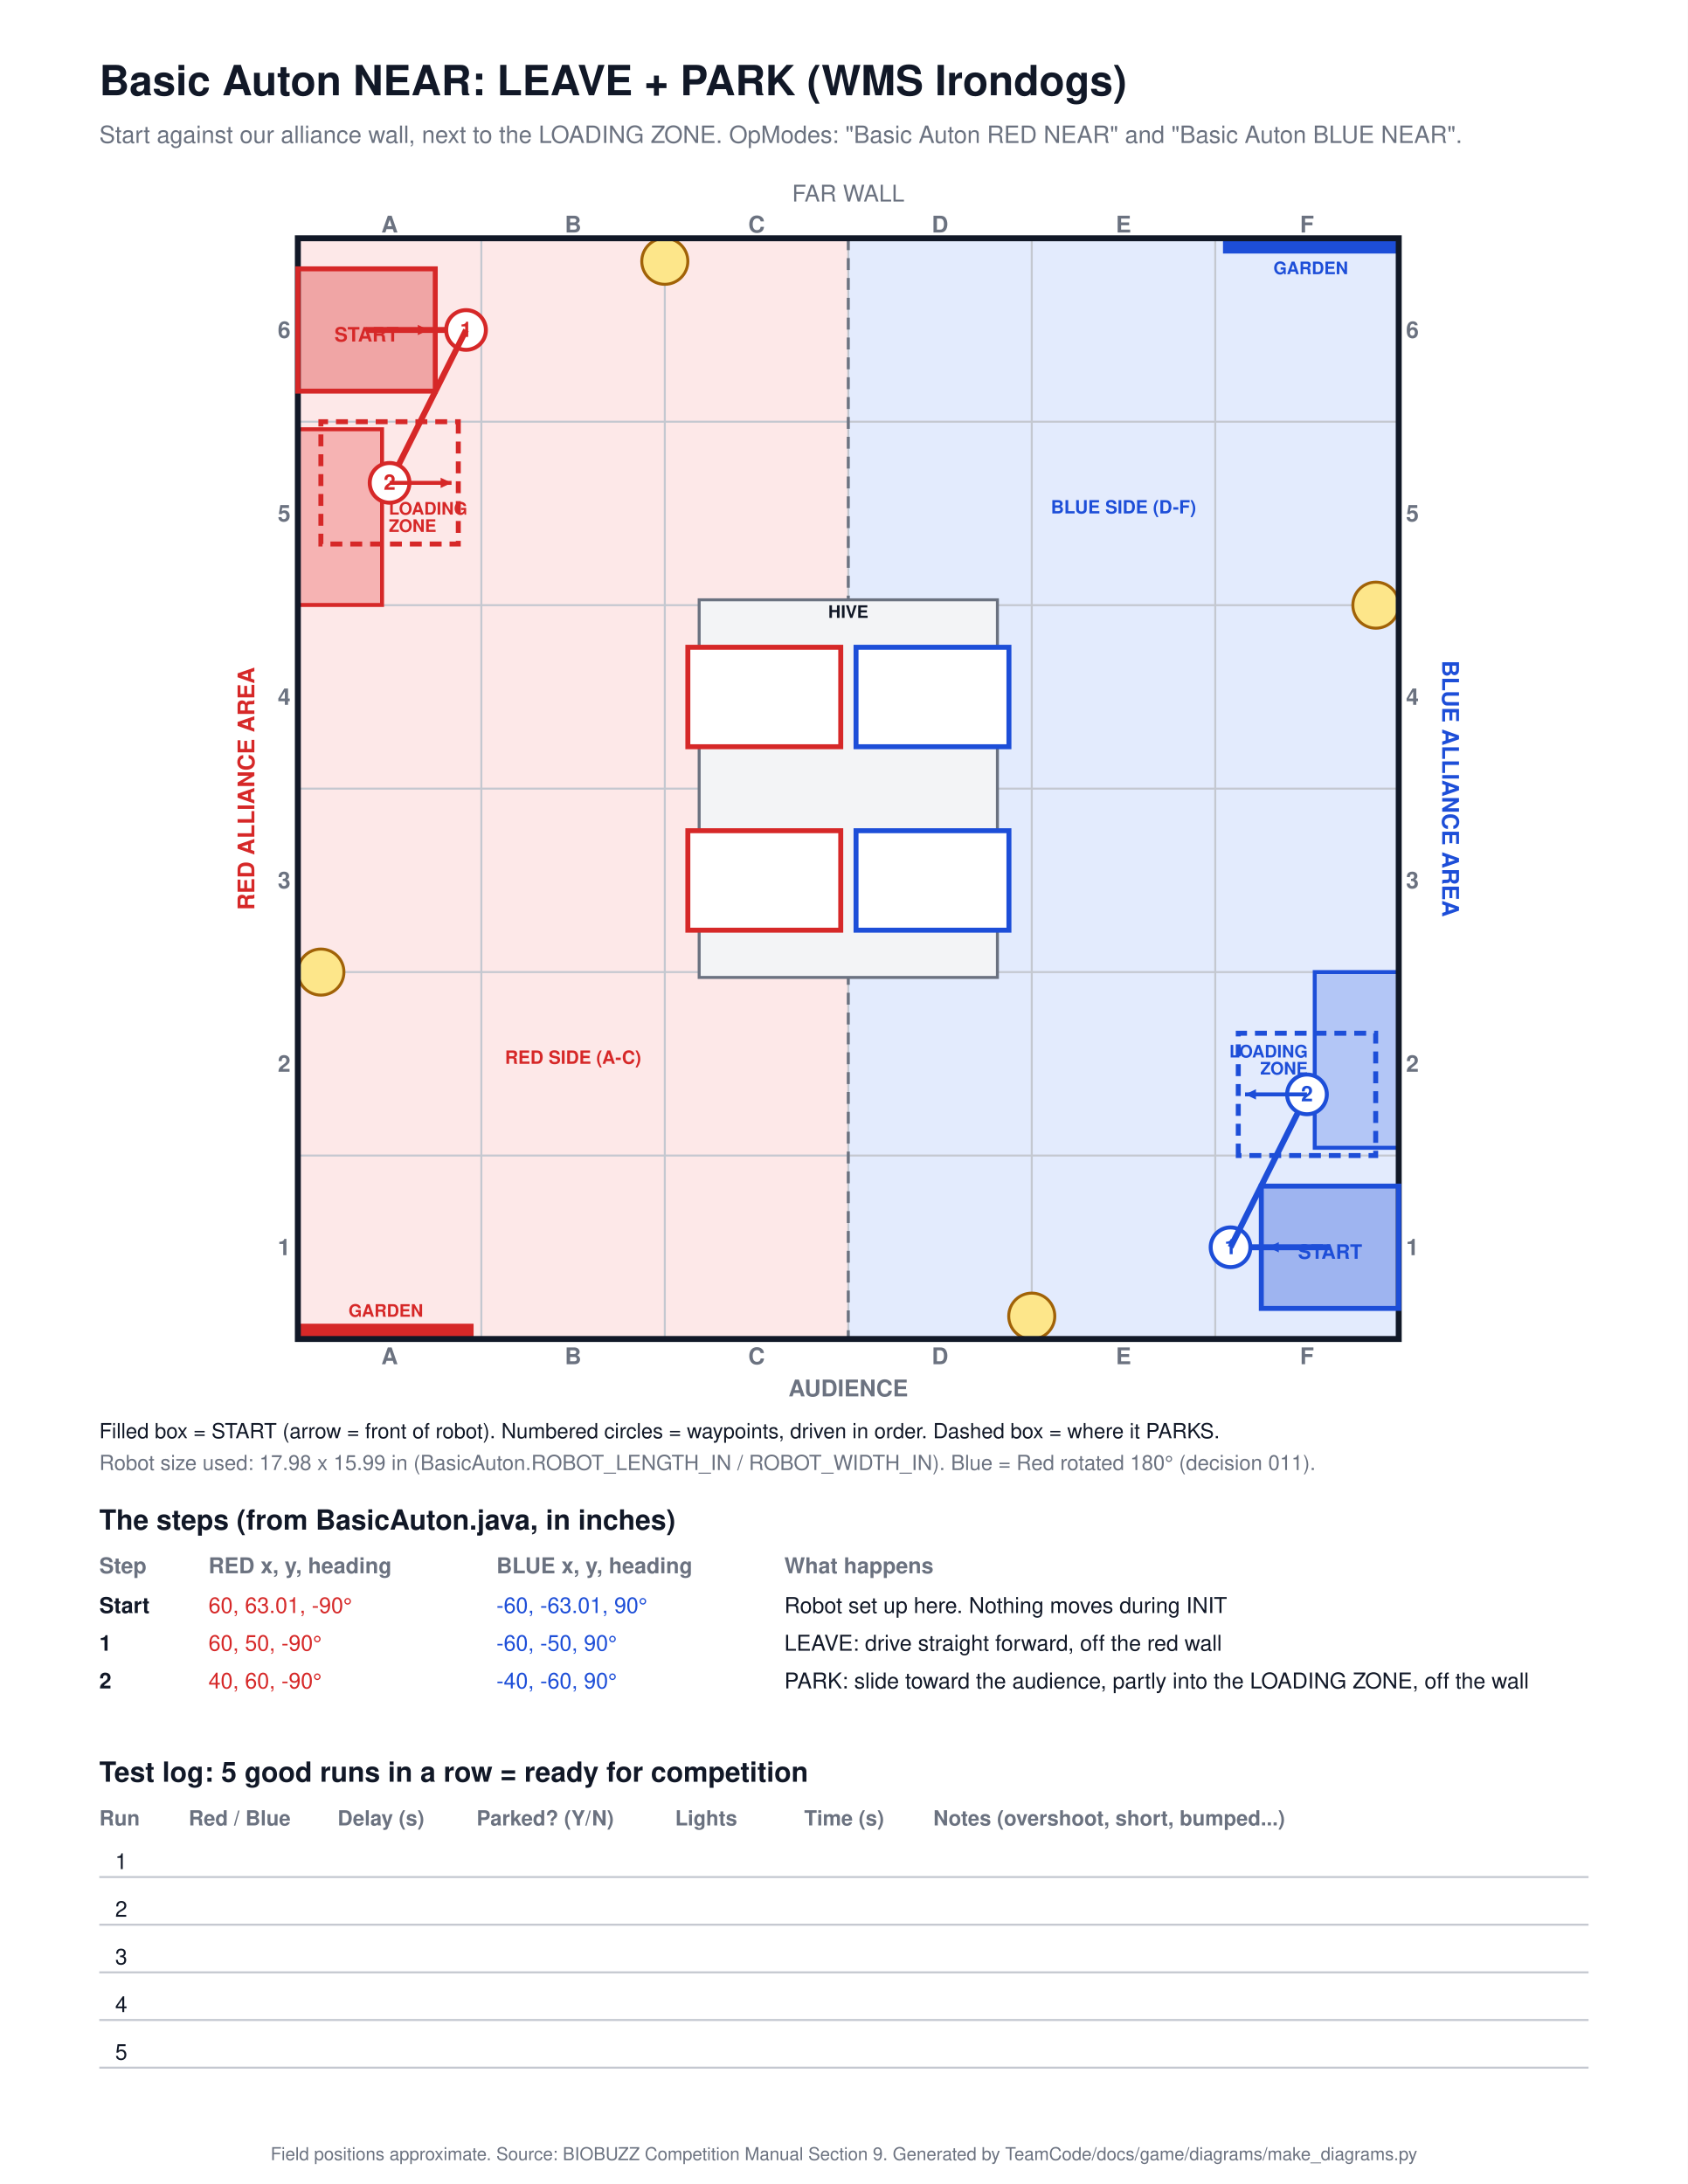
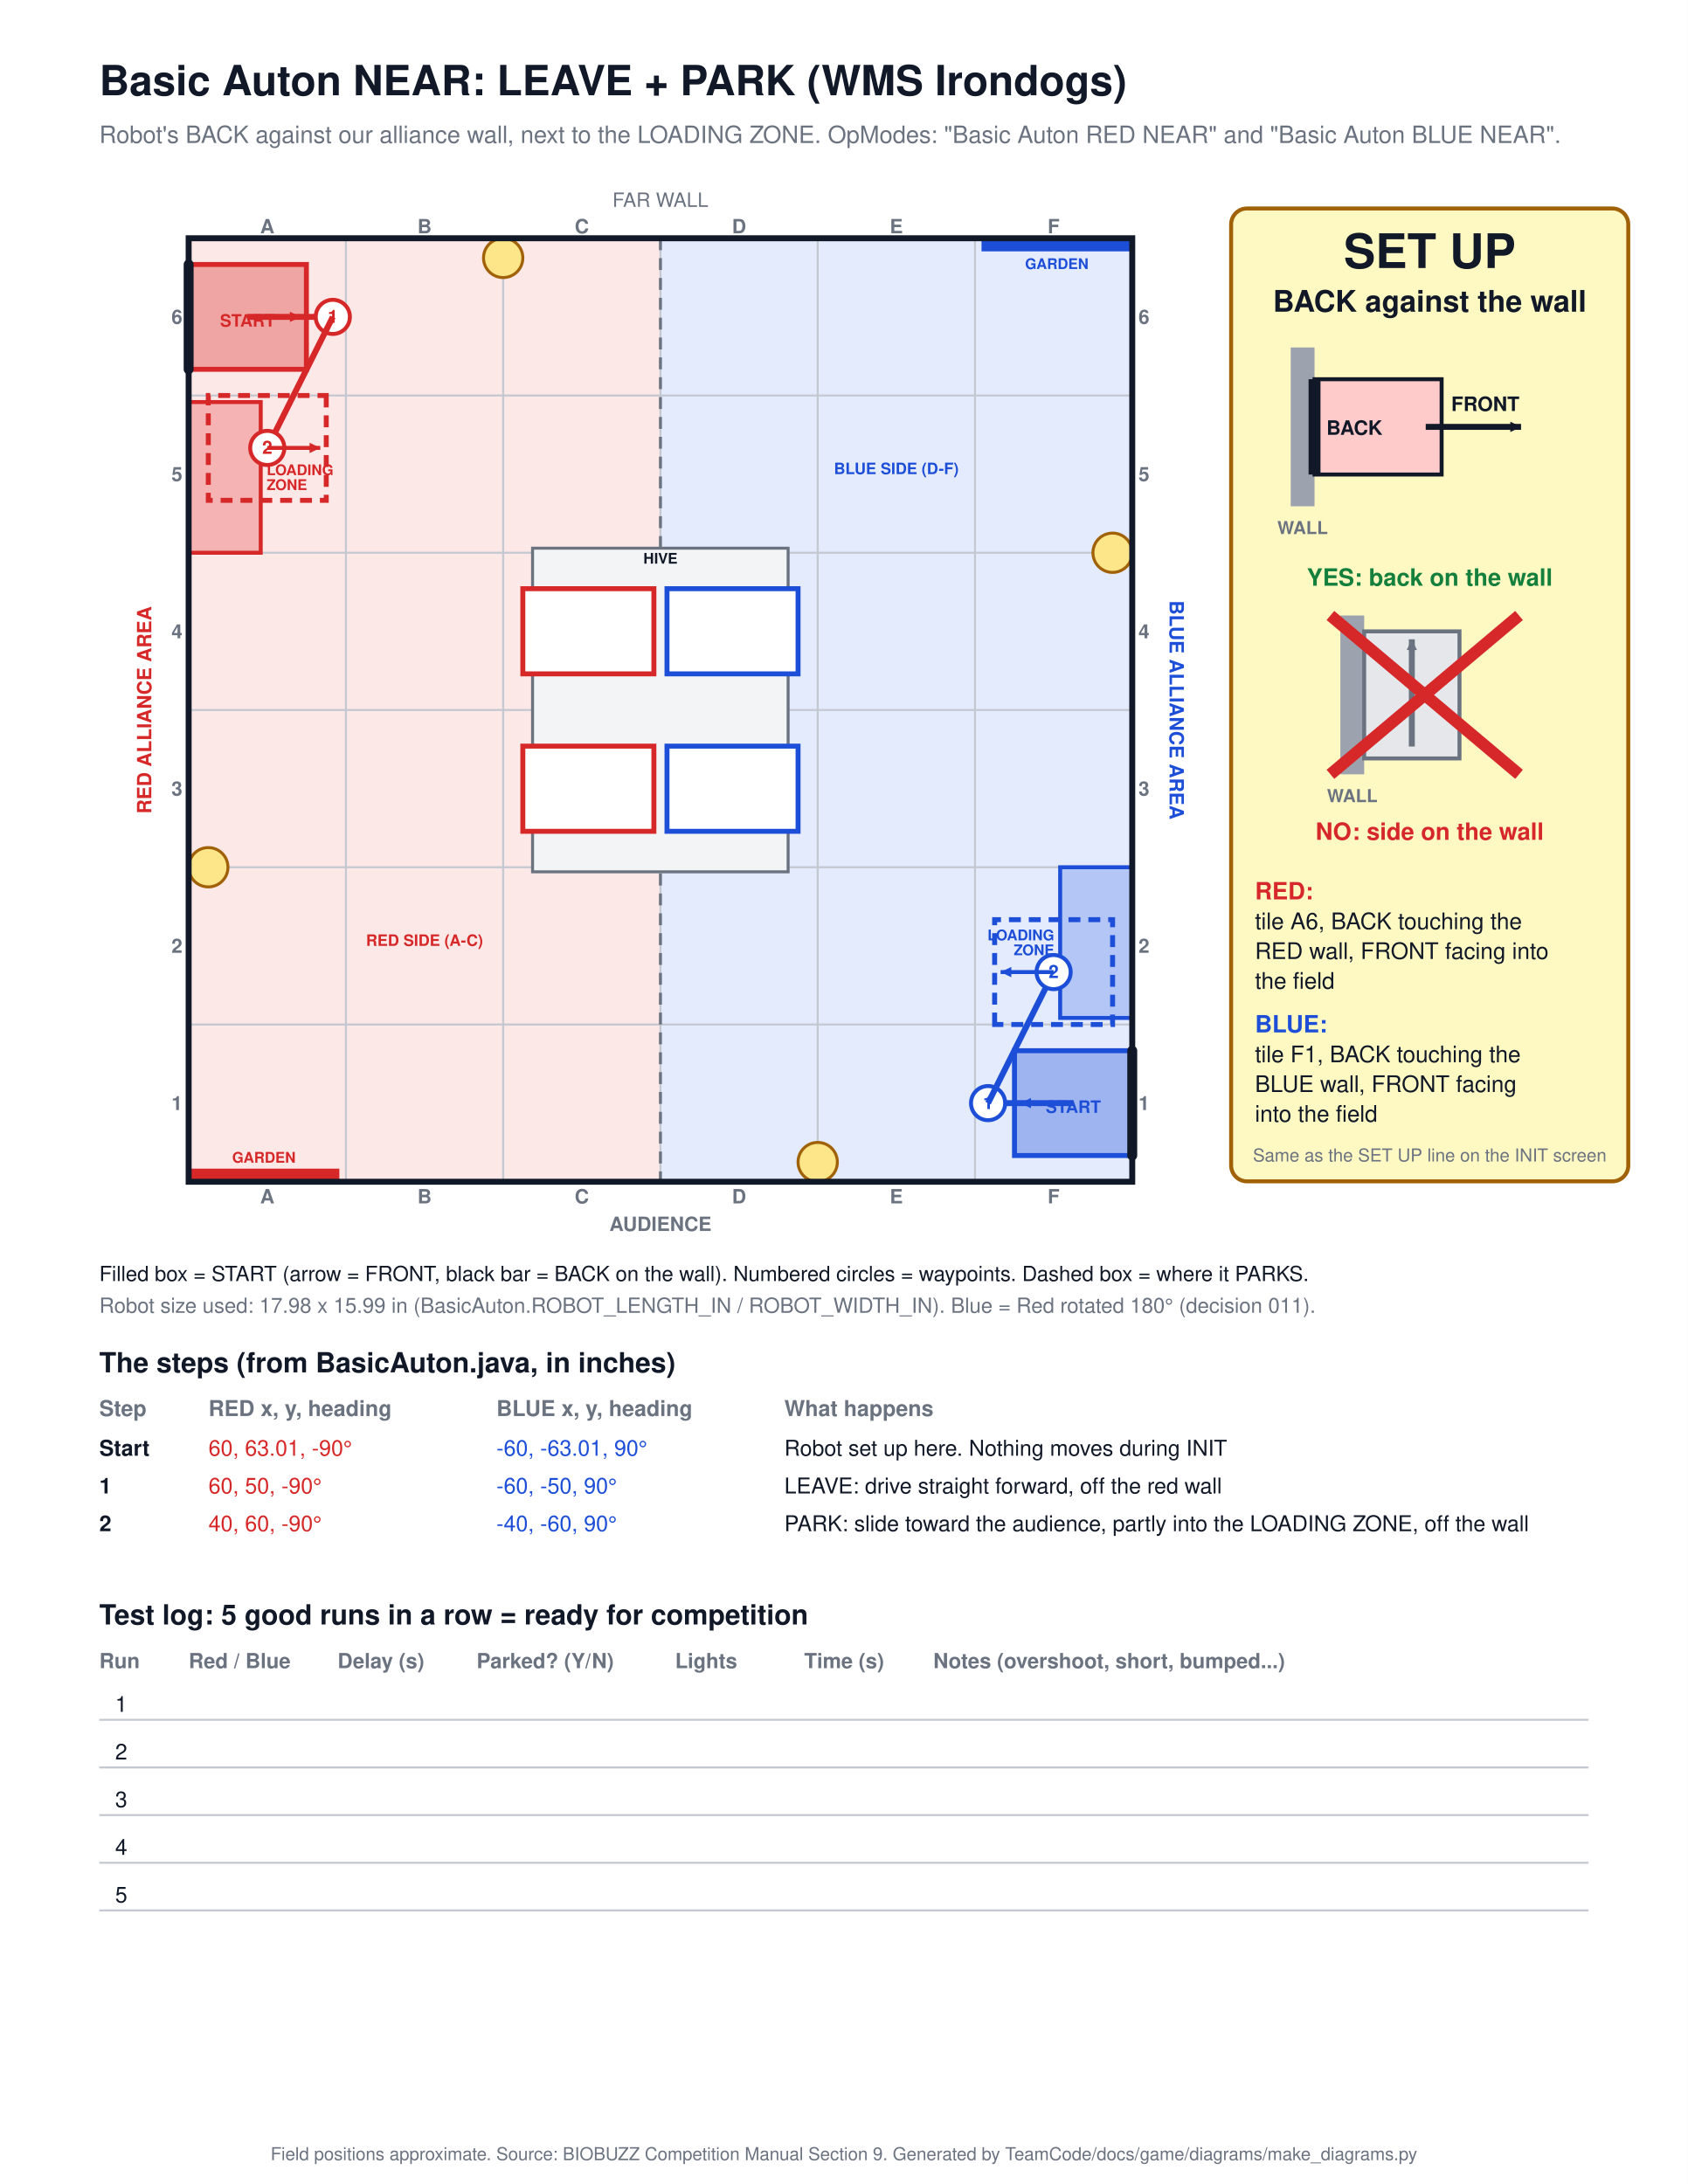
<svg xmlns="http://www.w3.org/2000/svg" width="8.5in" height="11in" viewBox="0 0 850 1100">
  <rect width="850" height="1100" fill="white" />
  <text x="50.0" y="48.0" font-family="Helvetica, Arial, sans-serif" font-size="21.0" fill="#111827" text-anchor="start" font-weight="bold">Basic Auton NEAR: LEAVE + PARK  (WMS Irondogs)</text>
-   <text x="50.0" y="72.0" font-family="Helvetica, Arial, sans-serif" font-size="12.0" fill="#6b7280" text-anchor="start">Start against our alliance wall, next to the LOADING ZONE. OpModes: "Basic Auton RED NEAR" and "Basic Auton BLUE NEAR".</text>
-   <rect x="150.0" y="120.0" width="277.2" height="554.4" fill="#fde8e8" stroke="none" stroke-width="1" />
-   <rect x="427.2" y="120.0" width="277.2" height="554.4" fill="#e3ebfd" stroke="none" stroke-width="1" />
-   <line x1="242.4" y1="120" x2="242.4" y2="674.4" stroke="#c4c8d0" stroke-width="1" />
-   <line x1="150" y1="212.4" x2="704.4" y2="212.4" stroke="#c4c8d0" stroke-width="1" />
-   <line x1="334.8" y1="120" x2="334.8" y2="674.4" stroke="#c4c8d0" stroke-width="1" />
-   <line x1="150" y1="304.8" x2="704.4" y2="304.8" stroke="#c4c8d0" stroke-width="1" />
-   <line x1="427.2" y1="120" x2="427.2" y2="674.4" stroke="#c4c8d0" stroke-width="1" />
-   <line x1="150" y1="397.2" x2="704.4" y2="397.2" stroke="#c4c8d0" stroke-width="1" />
-   <line x1="519.6" y1="120" x2="519.6" y2="674.4" stroke="#c4c8d0" stroke-width="1" />
-   <line x1="150" y1="489.6" x2="704.4" y2="489.6" stroke="#c4c8d0" stroke-width="1" />
-   <line x1="612.0" y1="120" x2="612.0" y2="674.4" stroke="#c4c8d0" stroke-width="1" />
-   <line x1="150" y1="582.0" x2="704.4" y2="582.0" stroke="#c4c8d0" stroke-width="1" />
-   <line x1="427.2" y1="120" x2="427.2" y2="674.4" stroke="#6b7280" stroke-width="1.5" stroke-dasharray="6,4" />
-   <text x="196.2" y="117.1" font-family="Helvetica, Arial, sans-serif" font-size="11.6" fill="#6b7280" text-anchor="middle" font-weight="bold">A</text>
-   <text x="196.2" y="687.1" font-family="Helvetica, Arial, sans-serif" font-size="11.6" fill="#6b7280" text-anchor="middle" font-weight="bold">A</text>
-   <text x="288.6" y="117.1" font-family="Helvetica, Arial, sans-serif" font-size="11.6" fill="#6b7280" text-anchor="middle" font-weight="bold">B</text>
-   <text x="288.6" y="687.1" font-family="Helvetica, Arial, sans-serif" font-size="11.6" fill="#6b7280" text-anchor="middle" font-weight="bold">B</text>
-   <text x="381.0" y="117.1" font-family="Helvetica, Arial, sans-serif" font-size="11.6" fill="#6b7280" text-anchor="middle" font-weight="bold">C</text>
-   <text x="381.0" y="687.1" font-family="Helvetica, Arial, sans-serif" font-size="11.6" fill="#6b7280" text-anchor="middle" font-weight="bold">C</text>
-   <text x="473.4" y="117.1" font-family="Helvetica, Arial, sans-serif" font-size="11.6" fill="#6b7280" text-anchor="middle" font-weight="bold">D</text>
-   <text x="473.4" y="687.1" font-family="Helvetica, Arial, sans-serif" font-size="11.6" fill="#6b7280" text-anchor="middle" font-weight="bold">D</text>
-   <text x="565.8" y="117.1" font-family="Helvetica, Arial, sans-serif" font-size="11.6" fill="#6b7280" text-anchor="middle" font-weight="bold">E</text>
-   <text x="565.8" y="687.1" font-family="Helvetica, Arial, sans-serif" font-size="11.6" fill="#6b7280" text-anchor="middle" font-weight="bold">E</text>
-   <text x="658.2" y="117.1" font-family="Helvetica, Arial, sans-serif" font-size="11.6" fill="#6b7280" text-anchor="middle" font-weight="bold">F</text>
-   <text x="658.2" y="687.1" font-family="Helvetica, Arial, sans-serif" font-size="11.6" fill="#6b7280" text-anchor="middle" font-weight="bold">F</text>
-   <text x="143.1" y="632.2" font-family="Helvetica, Arial, sans-serif" font-size="11.6" fill="#6b7280" text-anchor="middle" font-weight="bold">1</text>
-   <text x="711.3" y="632.2" font-family="Helvetica, Arial, sans-serif" font-size="11.6" fill="#6b7280" text-anchor="middle" font-weight="bold">1</text>
-   <text x="143.1" y="539.8" font-family="Helvetica, Arial, sans-serif" font-size="11.6" fill="#6b7280" text-anchor="middle" font-weight="bold">2</text>
-   <text x="711.3" y="539.8" font-family="Helvetica, Arial, sans-serif" font-size="11.6" fill="#6b7280" text-anchor="middle" font-weight="bold">2</text>
-   <text x="143.1" y="447.4" font-family="Helvetica, Arial, sans-serif" font-size="11.6" fill="#6b7280" text-anchor="middle" font-weight="bold">3</text>
-   <text x="711.3" y="447.4" font-family="Helvetica, Arial, sans-serif" font-size="11.6" fill="#6b7280" text-anchor="middle" font-weight="bold">3</text>
-   <text x="143.1" y="355.0" font-family="Helvetica, Arial, sans-serif" font-size="11.6" fill="#6b7280" text-anchor="middle" font-weight="bold">4</text>
-   <text x="711.3" y="355.0" font-family="Helvetica, Arial, sans-serif" font-size="11.6" fill="#6b7280" text-anchor="middle" font-weight="bold">4</text>
-   <text x="143.1" y="262.6" font-family="Helvetica, Arial, sans-serif" font-size="11.6" fill="#6b7280" text-anchor="middle" font-weight="bold">5</text>
-   <text x="711.3" y="262.6" font-family="Helvetica, Arial, sans-serif" font-size="11.6" fill="#6b7280" text-anchor="middle" font-weight="bold">5</text>
-   <text x="143.1" y="170.2" font-family="Helvetica, Arial, sans-serif" font-size="11.6" fill="#6b7280" text-anchor="middle" font-weight="bold">6</text>
-   <text x="711.3" y="170.2" font-family="Helvetica, Arial, sans-serif" font-size="11.6" fill="#6b7280" text-anchor="middle" font-weight="bold">6</text>
-   <rect x="150.0" y="216.2" width="42.4" height="88.5" fill="#f6b3b3" stroke="#d62828" stroke-width="2" />
-   <rect x="662.1" y="489.6" width="42.4" height="88.5" fill="#b3c6f6" stroke="#1d4ed8" stroke-width="2" />
-   <rect x="150.0" y="666.7" width="88.5" height="7.7" fill="#d62828" stroke="none" stroke-width="1" />
-   <rect x="615.9" y="120.0" width="88.5" height="7.7" fill="#1d4ed8" stroke="none" stroke-width="1" />
-   <text x="195.8" y="259.2" font-family="Helvetica, Arial, sans-serif" font-size="8.7" fill="#d62828" text-anchor="start" font-weight="bold">LOADING</text>
-   <text x="195.8" y="267.9" font-family="Helvetica, Arial, sans-serif" font-size="8.7" fill="#d62828" text-anchor="start" font-weight="bold">ZONE</text>
-   <text x="658.6" y="532.6" font-family="Helvetica, Arial, sans-serif" font-size="8.7" fill="#1d4ed8" text-anchor="end" font-weight="bold">LOADING</text>
-   <text x="658.6" y="541.2" font-family="Helvetica, Arial, sans-serif" font-size="8.7" fill="#1d4ed8" text-anchor="end" font-weight="bold">ZONE</text>
-   <text x="194.3" y="663.2" font-family="Helvetica, Arial, sans-serif" font-size="8.7" fill="#d62828" text-anchor="middle" font-weight="bold">GARDEN</text>
-   <text x="660.1" y="138.1" font-family="Helvetica, Arial, sans-serif" font-size="8.7" fill="#1d4ed8" text-anchor="middle" font-weight="bold">GARDEN</text>
-   <rect x="352.1" y="302.1" width="150.2" height="190.2" fill="#f3f4f6" stroke="#6b7280" stroke-width="1.5" />
-   <rect x="346.4" y="326.0" width="77.0" height="50.1" fill="white" stroke="#d62828" stroke-width="2.5" />
-   <rect x="346.4" y="418.4" width="77.0" height="50.1" fill="white" stroke="#d62828" stroke-width="2.5" />
-   <rect x="431.1" y="326.0" width="77.0" height="50.1" fill="white" stroke="#1d4ed8" stroke-width="2.5" />
-   <rect x="431.1" y="418.4" width="77.0" height="50.1" fill="white" stroke="#1d4ed8" stroke-width="2.5" />
-   <text x="427.2" y="311.2" font-family="Helvetica, Arial, sans-serif" font-size="8.7" fill="#111827" text-anchor="middle" font-weight="bold">HIVE</text>
-   <circle cx="161.6" cy="489.6" r="11.6" fill="#fde68a" stroke="#a16207" stroke-width="1.5" />
-   <circle cx="334.8" cy="131.6" r="11.6" fill="#fde68a" stroke="#a16207" stroke-width="1.5" />
-   <circle cx="692.9" cy="304.8" r="11.6" fill="#fde68a" stroke="#a16207" stroke-width="1.5" />
-   <circle cx="519.6" cy="662.9" r="11.6" fill="#fde68a" stroke="#a16207" stroke-width="1.5" />
-   <rect x="150" y="120" width="554.4" height="554.4" fill="none" stroke="#111827" stroke-width="3" />
-   <text x="427.2" y="101.5" font-family="Helvetica, Arial, sans-serif" font-size="11.6" fill="#6b7280" text-anchor="middle">FAR WALL</text>
-   <text x="427.2" y="703.3" font-family="Helvetica, Arial, sans-serif" font-size="11.6" fill="#6b7280" text-anchor="middle" font-weight="bold">AUDIENCE</text>
-   <text x="128.1" y="397.2" font-family="Helvetica, Arial, sans-serif" font-size="11.6" fill="#d62828" font-weight="bold" text-anchor="middle" transform="rotate(-90 128.1 397.2)">RED ALLIANCE AREA</text>
-   <text x="726.3" y="397.2" font-family="Helvetica, Arial, sans-serif" font-size="11.6" fill="#1d4ed8" font-weight="bold" text-anchor="middle" transform="rotate(90 726.3 397.2)">BLUE ALLIANCE AREA</text>
-   <text x="288.6" y="535.8" font-family="Helvetica, Arial, sans-serif" font-size="9.2" fill="#d62828" text-anchor="middle" font-weight="bold">RED SIDE (A-C)</text>
-   <text x="565.8" y="258.6" font-family="Helvetica, Arial, sans-serif" font-size="9.2" fill="#1d4ed8" text-anchor="middle" font-weight="bold">BLUE SIDE (D-F)</text>
-   <polygon points="219.2,135.4 219.2,197.0 150.0,197.0 150.0,135.4" fill="#d62828" fill-opacity="0.35" stroke="#d62828" stroke-width="2.5" />
-   <line x1="184.6" y1="166.2" x2="215.8" y2="166.2" stroke="#d62828" stroke-width="2" />
-   <polygon points="215.8,166.2 210.4,168.8 210.4,163.6" fill="#d62828" />
-   <text x="184.6" y="172.0" font-family="Helvetica, Arial, sans-serif" font-size="10.0" fill="#d62828" text-anchor="middle" font-weight="bold">START</text>
-   <line x1="184.6" y1="166.2" x2="234.7" y2="166.2" stroke="#d62828" stroke-width="3" />
-   <polygon points="234.7,166.2 229.3,168.8 229.3,163.6" fill="#d62828" />
-   <circle cx="234.7" cy="166.2" r="10.0" fill="white" stroke="#d62828" stroke-width="2" />
-   <text x="234.7" y="169.7" font-family="Helvetica, Arial, sans-serif" font-size="10.8" fill="#d62828" text-anchor="middle" font-weight="bold">1</text>
-   <line x1="234.7" y1="166.2" x2="196.2" y2="243.2" stroke="#d62828" stroke-width="3" />
-   <polygon points="196.2,243.2 196.3,237.2 201.0,239.5" fill="#d62828" />
-   <circle cx="196.2" cy="243.2" r="10.0" fill="white" stroke="#d62828" stroke-width="2" />
-   <text x="196.2" y="246.7" font-family="Helvetica, Arial, sans-serif" font-size="10.8" fill="#d62828" text-anchor="middle" font-weight="bold">2</text>
-   <polygon points="230.8,212.4 230.8,274.0 161.6,274.0 161.6,212.4" fill="none" fill-opacity="0.35" stroke="#d62828" stroke-width="2.5" stroke-dasharray="6,4" />
-   <line x1="196.2" y1="243.2" x2="227.4" y2="243.2" stroke="#d62828" stroke-width="2" />
-   <polygon points="227.4,243.2 221.9,245.8 221.9,240.6" fill="#d62828" />
-   <polygon points="635.2,659.0 635.2,597.4 704.4,597.4 704.4,659.0" fill="#1d4ed8" fill-opacity="0.35" stroke="#1d4ed8" stroke-width="2.5" />
-   <line x1="669.8" y1="628.2" x2="638.6" y2="628.2" stroke="#1d4ed8" stroke-width="2" />
-   <polygon points="638.6,628.2 644.0,625.6 644.0,630.8" fill="#1d4ed8" />
-   <text x="669.8" y="634.0" font-family="Helvetica, Arial, sans-serif" font-size="10.0" fill="#1d4ed8" text-anchor="middle" font-weight="bold">START</text>
-   <line x1="669.8" y1="628.2" x2="619.7" y2="628.2" stroke="#1d4ed8" stroke-width="3" />
-   <polygon points="619.7,628.2 625.1,625.6 625.1,630.8" fill="#1d4ed8" />
-   <circle cx="619.7" cy="628.2" r="10.0" fill="white" stroke="#1d4ed8" stroke-width="2" />
-   <text x="619.7" y="631.7" font-family="Helvetica, Arial, sans-serif" font-size="10.8" fill="#1d4ed8" text-anchor="middle" font-weight="bold">1</text>
-   <line x1="619.7" y1="628.2" x2="658.2" y2="551.2" stroke="#1d4ed8" stroke-width="3" />
-   <polygon points="658.2,551.2 658.1,557.2 653.4,554.9" fill="#1d4ed8" />
-   <circle cx="658.2" cy="551.2" r="10.0" fill="white" stroke="#1d4ed8" stroke-width="2" />
-   <text x="658.2" y="554.7" font-family="Helvetica, Arial, sans-serif" font-size="10.8" fill="#1d4ed8" text-anchor="middle" font-weight="bold">2</text>
-   <polygon points="623.6,582.0 623.6,520.4 692.8,520.4 692.8,582.0" fill="none" fill-opacity="0.35" stroke="#1d4ed8" stroke-width="2.5" stroke-dasharray="6,4" />
-   <line x1="658.2" y1="551.2" x2="627.0" y2="551.2" stroke="#1d4ed8" stroke-width="2" />
-   <polygon points="627.0,551.2 632.5,548.6 632.5,553.8" fill="#1d4ed8" />
-   <text x="50.0" y="724.4" font-family="Helvetica, Arial, sans-serif" font-size="10.5" fill="#111827" text-anchor="start">Filled box = START (arrow = front of robot).  Numbered circles = waypoints, driven in order.  Dashed box = where it PARKS.</text>
-   <text x="50.0" y="740.4" font-family="Helvetica, Arial, sans-serif" font-size="10.5" fill="#6b7280" text-anchor="start">Robot size used: 17.98 x 15.99 in (BasicAuton.ROBOT_LENGTH_IN / ROBOT_WIDTH_IN). Blue = Red rotated 180° (decision 011).</text>
-   <text x="50.0" y="770.4" font-family="Helvetica, Arial, sans-serif" font-size="14.0" fill="#111827" text-anchor="start" font-weight="bold">The steps (from BasicAuton.java, in inches)</text>
-   <text x="50.0" y="792.4" font-family="Helvetica, Arial, sans-serif" font-size="11.0" fill="#6b7280" text-anchor="start" font-weight="bold">Step</text>
-   <text x="105.0" y="792.4" font-family="Helvetica, Arial, sans-serif" font-size="11.0" fill="#6b7280" text-anchor="start" font-weight="bold">RED x, y, heading</text>
-   <text x="250.0" y="792.4" font-family="Helvetica, Arial, sans-serif" font-size="11.0" fill="#6b7280" text-anchor="start" font-weight="bold">BLUE x, y, heading</text>
-   <text x="395.0" y="792.4" font-family="Helvetica, Arial, sans-serif" font-size="11.0" fill="#6b7280" text-anchor="start" font-weight="bold">What happens</text>
-   <text x="50.0" y="812.4" font-family="Helvetica, Arial, sans-serif" font-size="11.0" fill="#111827" text-anchor="start" font-weight="bold">Start</text>
-   <text x="105.0" y="812.4" font-family="Helvetica, Arial, sans-serif" font-size="11.0" fill="#d62828" text-anchor="start">60, 63.01, -90°</text>
-   <text x="250.0" y="812.4" font-family="Helvetica, Arial, sans-serif" font-size="11.0" fill="#1d4ed8" text-anchor="start">-60, -63.01, 90°</text>
-   <text x="395.0" y="812.4" font-family="Helvetica, Arial, sans-serif" font-size="11.0" fill="#111827" text-anchor="start">Robot set up here. Nothing moves during INIT</text>
-   <text x="50.0" y="831.4" font-family="Helvetica, Arial, sans-serif" font-size="11.0" fill="#111827" text-anchor="start" font-weight="bold">1</text>
-   <text x="105.0" y="831.4" font-family="Helvetica, Arial, sans-serif" font-size="11.0" fill="#d62828" text-anchor="start">60, 50, -90°</text>
-   <text x="250.0" y="831.4" font-family="Helvetica, Arial, sans-serif" font-size="11.0" fill="#1d4ed8" text-anchor="start">-60, -50, 90°</text>
-   <text x="395.0" y="831.4" font-family="Helvetica, Arial, sans-serif" font-size="11.0" fill="#111827" text-anchor="start">LEAVE: drive straight forward, off the red wall</text>
-   <text x="50.0" y="850.4" font-family="Helvetica, Arial, sans-serif" font-size="11.0" fill="#111827" text-anchor="start" font-weight="bold">2</text>
-   <text x="105.0" y="850.4" font-family="Helvetica, Arial, sans-serif" font-size="11.0" fill="#d62828" text-anchor="start">40, 60, -90°</text>
-   <text x="250.0" y="850.4" font-family="Helvetica, Arial, sans-serif" font-size="11.0" fill="#1d4ed8" text-anchor="start">-40, -60, 90°</text>
-   <text x="395.0" y="850.4" font-family="Helvetica, Arial, sans-serif" font-size="11.0" fill="#111827" text-anchor="start">PARK: slide toward the audience, partly into the LOADING ZONE, off the wall</text>
-   <text x="50.0" y="897.4" font-family="Helvetica, Arial, sans-serif" font-size="14.0" fill="#111827" text-anchor="start" font-weight="bold">Test log: 5 good runs in a row = ready for competition</text>
-   <text x="50.0" y="919.4" font-family="Helvetica, Arial, sans-serif" font-size="10.5" fill="#6b7280" text-anchor="start" font-weight="bold">Run</text>
-   <text x="95.0" y="919.4" font-family="Helvetica, Arial, sans-serif" font-size="10.5" fill="#6b7280" text-anchor="start" font-weight="bold">Red / Blue</text>
-   <text x="170.0" y="919.4" font-family="Helvetica, Arial, sans-serif" font-size="10.5" fill="#6b7280" text-anchor="start" font-weight="bold">Delay (s)</text>
-   <text x="240.0" y="919.4" font-family="Helvetica, Arial, sans-serif" font-size="10.5" fill="#6b7280" text-anchor="start" font-weight="bold">Parked? (Y/N)</text>
-   <text x="340.0" y="919.4" font-family="Helvetica, Arial, sans-serif" font-size="10.5" fill="#6b7280" text-anchor="start" font-weight="bold">Lights</text>
-   <text x="405.0" y="919.4" font-family="Helvetica, Arial, sans-serif" font-size="10.5" fill="#6b7280" text-anchor="start" font-weight="bold">Time (s)</text>
-   <text x="470.0" y="919.4" font-family="Helvetica, Arial, sans-serif" font-size="10.5" fill="#6b7280" text-anchor="start" font-weight="bold">Notes (overshoot, short, bumped...)</text>
-   <line x1="50" y1="945.4" x2="800" y2="945.4" stroke="#c4c8d0" stroke-width="1" />
-   <text x="58.0" y="941.4" font-family="Helvetica, Arial, sans-serif" font-size="11.0" fill="#111827" text-anchor="start">1</text>
-   <line x1="50" y1="969.4" x2="800" y2="969.4" stroke="#c4c8d0" stroke-width="1" />
-   <text x="58.0" y="965.4" font-family="Helvetica, Arial, sans-serif" font-size="11.0" fill="#111827" text-anchor="start">2</text>
-   <line x1="50" y1="993.4" x2="800" y2="993.4" stroke="#c4c8d0" stroke-width="1" />
-   <text x="58.0" y="989.4" font-family="Helvetica, Arial, sans-serif" font-size="11.0" fill="#111827" text-anchor="start">3</text>
-   <line x1="50" y1="1017.4" x2="800" y2="1017.4" stroke="#c4c8d0" stroke-width="1" />
-   <text x="58.0" y="1013.4" font-family="Helvetica, Arial, sans-serif" font-size="11.0" fill="#111827" text-anchor="start">4</text>
-   <line x1="50" y1="1041.4" x2="800" y2="1041.4" stroke="#c4c8d0" stroke-width="1" />
-   <text x="58.0" y="1037.4" font-family="Helvetica, Arial, sans-serif" font-size="11.0" fill="#111827" text-anchor="start">5</text>
+   <text x="50.0" y="72.0" font-family="Helvetica, Arial, sans-serif" font-size="12.0" fill="#6b7280" text-anchor="start">Robot's BACK against our alliance wall, next to the LOADING ZONE. OpModes: "Basic Auton RED NEAR" and "Basic Auton BLUE NEAR".</text>
+   <rect x="620" y="105" width="200" height="490" fill="#fef9c3" stroke="#a16207" stroke-width="2" rx="8" />
+   <text x="720.0" y="135.0" font-family="Helvetica, Arial, sans-serif" font-size="24.0" fill="#111827" text-anchor="middle" font-weight="bold">SET UP</text>
+   <text x="720.0" y="157.0" font-family="Helvetica, Arial, sans-serif" font-size="15.0" fill="#111827" text-anchor="middle" font-weight="bold">BACK against the wall</text>
+   <rect x="650.0" y="175" width="12" height="80" fill="#9ca3af" />
+   <text x="656.0" y="269.0" font-family="Helvetica, Arial, sans-serif" font-size="9.0" fill="#6b7280" text-anchor="middle" font-weight="bold">WALL</text>
+   <rect x="662.0" y="191" width="64" height="48" fill="#fecaca" stroke="#111827" stroke-width="2" />
+   <line x1="662.0" y1="191" x2="662.0" y2="239" stroke="#111827" stroke-width="6" />
+   <text x="668.0" y="219.0" font-family="Helvetica, Arial, sans-serif" font-size="10.0" fill="#111827" text-anchor="start" font-weight="bold">BACK</text>
+   <line x1="718.0" y1="215.0" x2="766.0" y2="215.0" stroke="#111827" stroke-width="3" />
+   <polygon points="766.0,215.0 760.6,217.6 760.6,212.4" fill="#111827" />
+   <text x="748.0" y="207.0" font-family="Helvetica, Arial, sans-serif" font-size="10.0" fill="#111827" text-anchor="middle" font-weight="bold">FRONT</text>
+   <text x="720.0" y="295.0" font-family="Helvetica, Arial, sans-serif" font-size="12.0" fill="#15803d" text-anchor="middle" font-weight="bold">YES: back on the wall</text>
+   <rect x="675.0" y="310" width="12" height="80" fill="#9ca3af" />
+   <text x="681.0" y="404.0" font-family="Helvetica, Arial, sans-serif" font-size="9.0" fill="#6b7280" text-anchor="middle" font-weight="bold">WALL</text>
+   <rect x="687.0" y="318" width="48" height="64" fill="#e5e7eb" stroke="#6b7280" stroke-width="2" />
+   <line x1="711.0" y1="376.0" x2="711.0" y2="322.0" stroke="#6b7280" stroke-width="3" />
+   <polygon points="711.0,322.0 713.6,327.4 708.4,327.4" fill="#6b7280" />
+   <line x1="670.0" y1="310" x2="765.0" y2="390" stroke="#d62828" stroke-width="6" />
+   <line x1="765.0" y1="310" x2="670.0" y2="390" stroke="#d62828" stroke-width="6" />
+   <text x="720.0" y="423.0" font-family="Helvetica, Arial, sans-serif" font-size="12.0" fill="#d62828" text-anchor="middle" font-weight="bold">NO: side on the wall</text>
+   <text x="632.0" y="453.0" font-family="Helvetica, Arial, sans-serif" font-size="12.0" fill="#d62828" text-anchor="start" font-weight="bold">RED:</text>
+   <text x="632.0" y="468.0" font-family="Helvetica, Arial, sans-serif" font-size="11.5" fill="#111827" text-anchor="start">tile A6, BACK touching the</text>
+   <text x="632.0" y="483.0" font-family="Helvetica, Arial, sans-serif" font-size="11.5" fill="#111827" text-anchor="start">RED wall, FRONT facing into</text>
+   <text x="632.0" y="498.0" font-family="Helvetica, Arial, sans-serif" font-size="11.5" fill="#111827" text-anchor="start">the field</text>
+   <text x="632.0" y="520.0" font-family="Helvetica, Arial, sans-serif" font-size="12.0" fill="#1d4ed8" text-anchor="start" font-weight="bold">BLUE:</text>
+   <text x="632.0" y="535.0" font-family="Helvetica, Arial, sans-serif" font-size="11.5" fill="#111827" text-anchor="start">tile F1, BACK touching the</text>
+   <text x="632.0" y="550.0" font-family="Helvetica, Arial, sans-serif" font-size="11.5" fill="#111827" text-anchor="start">BLUE wall, FRONT facing</text>
+   <text x="632.0" y="565.0" font-family="Helvetica, Arial, sans-serif" font-size="11.5" fill="#111827" text-anchor="start">into the field</text>
+   <text x="720.0" y="585.0" font-family="Helvetica, Arial, sans-serif" font-size="9.0" fill="#6b7280" text-anchor="middle">Same as the SET UP line on the INIT screen</text>
+   <rect x="95.0" y="120.0" width="237.6" height="475.2" fill="#fde8e8" stroke="none" stroke-width="1" />
+   <rect x="332.6" y="120.0" width="237.6" height="475.2" fill="#e3ebfd" stroke="none" stroke-width="1" />
+   <line x1="174.2" y1="120" x2="174.2" y2="595.2" stroke="#c4c8d0" stroke-width="1" />
+   <line x1="95" y1="199.2" x2="570.2" y2="199.2" stroke="#c4c8d0" stroke-width="1" />
+   <line x1="253.4" y1="120" x2="253.4" y2="595.2" stroke="#c4c8d0" stroke-width="1" />
+   <line x1="95" y1="278.4" x2="570.2" y2="278.4" stroke="#c4c8d0" stroke-width="1" />
+   <line x1="332.6" y1="120" x2="332.6" y2="595.2" stroke="#c4c8d0" stroke-width="1" />
+   <line x1="95" y1="357.6" x2="570.2" y2="357.6" stroke="#c4c8d0" stroke-width="1" />
+   <line x1="411.8" y1="120" x2="411.8" y2="595.2" stroke="#c4c8d0" stroke-width="1" />
+   <line x1="95" y1="436.8" x2="570.2" y2="436.8" stroke="#c4c8d0" stroke-width="1" />
+   <line x1="491.0" y1="120" x2="491.0" y2="595.2" stroke="#c4c8d0" stroke-width="1" />
+   <line x1="95" y1="516.0" x2="570.2" y2="516.0" stroke="#c4c8d0" stroke-width="1" />
+   <line x1="332.6" y1="120" x2="332.6" y2="595.2" stroke="#6b7280" stroke-width="1.5" stroke-dasharray="6,4" />
+   <text x="134.6" y="117.5" font-family="Helvetica, Arial, sans-serif" font-size="9.9" fill="#6b7280" text-anchor="middle" font-weight="bold">A</text>
+   <text x="134.6" y="606.1" font-family="Helvetica, Arial, sans-serif" font-size="9.9" fill="#6b7280" text-anchor="middle" font-weight="bold">A</text>
+   <text x="213.8" y="117.5" font-family="Helvetica, Arial, sans-serif" font-size="9.9" fill="#6b7280" text-anchor="middle" font-weight="bold">B</text>
+   <text x="213.8" y="606.1" font-family="Helvetica, Arial, sans-serif" font-size="9.9" fill="#6b7280" text-anchor="middle" font-weight="bold">B</text>
+   <text x="293.0" y="117.5" font-family="Helvetica, Arial, sans-serif" font-size="9.9" fill="#6b7280" text-anchor="middle" font-weight="bold">C</text>
+   <text x="293.0" y="606.1" font-family="Helvetica, Arial, sans-serif" font-size="9.9" fill="#6b7280" text-anchor="middle" font-weight="bold">C</text>
+   <text x="372.2" y="117.5" font-family="Helvetica, Arial, sans-serif" font-size="9.9" fill="#6b7280" text-anchor="middle" font-weight="bold">D</text>
+   <text x="372.2" y="606.1" font-family="Helvetica, Arial, sans-serif" font-size="9.9" fill="#6b7280" text-anchor="middle" font-weight="bold">D</text>
+   <text x="451.4" y="117.5" font-family="Helvetica, Arial, sans-serif" font-size="9.9" fill="#6b7280" text-anchor="middle" font-weight="bold">E</text>
+   <text x="451.4" y="606.1" font-family="Helvetica, Arial, sans-serif" font-size="9.9" fill="#6b7280" text-anchor="middle" font-weight="bold">E</text>
+   <text x="530.6" y="117.5" font-family="Helvetica, Arial, sans-serif" font-size="9.9" fill="#6b7280" text-anchor="middle" font-weight="bold">F</text>
+   <text x="530.6" y="606.1" font-family="Helvetica, Arial, sans-serif" font-size="9.9" fill="#6b7280" text-anchor="middle" font-weight="bold">F</text>
+   <text x="89.1" y="559.1" font-family="Helvetica, Arial, sans-serif" font-size="9.9" fill="#6b7280" text-anchor="middle" font-weight="bold">1</text>
+   <text x="576.1" y="559.1" font-family="Helvetica, Arial, sans-serif" font-size="9.9" fill="#6b7280" text-anchor="middle" font-weight="bold">1</text>
+   <text x="89.1" y="479.9" font-family="Helvetica, Arial, sans-serif" font-size="9.9" fill="#6b7280" text-anchor="middle" font-weight="bold">2</text>
+   <text x="576.1" y="479.9" font-family="Helvetica, Arial, sans-serif" font-size="9.9" fill="#6b7280" text-anchor="middle" font-weight="bold">2</text>
+   <text x="89.1" y="400.7" font-family="Helvetica, Arial, sans-serif" font-size="9.9" fill="#6b7280" text-anchor="middle" font-weight="bold">3</text>
+   <text x="576.1" y="400.7" font-family="Helvetica, Arial, sans-serif" font-size="9.9" fill="#6b7280" text-anchor="middle" font-weight="bold">3</text>
+   <text x="89.1" y="321.5" font-family="Helvetica, Arial, sans-serif" font-size="9.9" fill="#6b7280" text-anchor="middle" font-weight="bold">4</text>
+   <text x="576.1" y="321.5" font-family="Helvetica, Arial, sans-serif" font-size="9.9" fill="#6b7280" text-anchor="middle" font-weight="bold">4</text>
+   <text x="89.1" y="242.3" font-family="Helvetica, Arial, sans-serif" font-size="9.9" fill="#6b7280" text-anchor="middle" font-weight="bold">5</text>
+   <text x="576.1" y="242.3" font-family="Helvetica, Arial, sans-serif" font-size="9.9" fill="#6b7280" text-anchor="middle" font-weight="bold">5</text>
+   <text x="89.1" y="163.1" font-family="Helvetica, Arial, sans-serif" font-size="9.9" fill="#6b7280" text-anchor="middle" font-weight="bold">6</text>
+   <text x="576.1" y="163.1" font-family="Helvetica, Arial, sans-serif" font-size="9.9" fill="#6b7280" text-anchor="middle" font-weight="bold">6</text>
+   <rect x="95.0" y="202.5" width="36.3" height="75.9" fill="#f6b3b3" stroke="#d62828" stroke-width="2" />
+   <rect x="533.9" y="436.8" width="36.3" height="75.9" fill="#b3c6f6" stroke="#1d4ed8" stroke-width="2" />
+   <rect x="95.0" y="588.6" width="75.9" height="6.6" fill="#d62828" stroke="none" stroke-width="1" />
+   <rect x="494.3" y="120.0" width="75.9" height="6.6" fill="#1d4ed8" stroke="none" stroke-width="1" />
+   <text x="134.3" y="239.3" font-family="Helvetica, Arial, sans-serif" font-size="7.4" fill="#d62828" text-anchor="start" font-weight="bold">LOADING</text>
+   <text x="134.3" y="246.8" font-family="Helvetica, Arial, sans-serif" font-size="7.4" fill="#d62828" text-anchor="start" font-weight="bold">ZONE</text>
+   <text x="530.9" y="473.6" font-family="Helvetica, Arial, sans-serif" font-size="7.4" fill="#1d4ed8" text-anchor="end" font-weight="bold">LOADING</text>
+   <text x="530.9" y="481.1" font-family="Helvetica, Arial, sans-serif" font-size="7.4" fill="#1d4ed8" text-anchor="end" font-weight="bold">ZONE</text>
+   <text x="132.9" y="585.6" font-family="Helvetica, Arial, sans-serif" font-size="7.4" fill="#d62828" text-anchor="middle" font-weight="bold">GARDEN</text>
+   <text x="532.2" y="135.5" font-family="Helvetica, Arial, sans-serif" font-size="7.4" fill="#1d4ed8" text-anchor="middle" font-weight="bold">GARDEN</text>
+   <rect x="268.2" y="276.1" width="128.7" height="163.0" fill="#f3f4f6" stroke="#6b7280" stroke-width="1.5" />
+   <rect x="263.3" y="296.5" width="66.0" height="42.9" fill="white" stroke="#d62828" stroke-width="2.5" />
+   <rect x="263.3" y="375.8" width="66.0" height="42.9" fill="white" stroke="#d62828" stroke-width="2.5" />
+   <rect x="335.9" y="296.5" width="66.0" height="42.9" fill="white" stroke="#1d4ed8" stroke-width="2.5" />
+   <rect x="335.9" y="375.8" width="66.0" height="42.9" fill="white" stroke="#1d4ed8" stroke-width="2.5" />
+   <text x="332.6" y="283.9" font-family="Helvetica, Arial, sans-serif" font-size="7.4" fill="#111827" text-anchor="middle" font-weight="bold">HIVE</text>
+   <circle cx="104.9" cy="436.8" r="9.9" fill="#fde68a" stroke="#a16207" stroke-width="1.5" />
+   <circle cx="253.4" cy="129.9" r="9.9" fill="#fde68a" stroke="#a16207" stroke-width="1.5" />
+   <circle cx="560.3" cy="278.4" r="9.9" fill="#fde68a" stroke="#a16207" stroke-width="1.5" />
+   <circle cx="411.8" cy="585.3" r="9.9" fill="#fde68a" stroke="#a16207" stroke-width="1.5" />
+   <rect x="95" y="120" width="475.2" height="475.2" fill="none" stroke="#111827" stroke-width="3" />
+   <text x="332.6" y="104.2" font-family="Helvetica, Arial, sans-serif" font-size="9.9" fill="#6b7280" text-anchor="middle">FAR WALL</text>
+   <text x="332.6" y="620.0" font-family="Helvetica, Arial, sans-serif" font-size="9.9" fill="#6b7280" text-anchor="middle" font-weight="bold">AUDIENCE</text>
+   <text x="76.2" y="357.6" font-family="Helvetica, Arial, sans-serif" font-size="9.9" fill="#d62828" font-weight="bold" text-anchor="middle" transform="rotate(-90 76.2 357.6)">RED ALLIANCE AREA</text>
+   <text x="589.0" y="357.6" font-family="Helvetica, Arial, sans-serif" font-size="9.9" fill="#1d4ed8" font-weight="bold" text-anchor="middle" transform="rotate(90 589.0 357.6)">BLUE ALLIANCE AREA</text>
+   <text x="213.8" y="476.4" font-family="Helvetica, Arial, sans-serif" font-size="7.9" fill="#d62828" text-anchor="middle" font-weight="bold">RED SIDE (A-C)</text>
+   <text x="451.4" y="238.8" font-family="Helvetica, Arial, sans-serif" font-size="7.9" fill="#1d4ed8" text-anchor="middle" font-weight="bold">BLUE SIDE (D-F)</text>
+   <polygon points="154.3,133.2 154.3,186.0 95.0,186.0 95.0,133.2" fill="#d62828" fill-opacity="0.35" stroke="#d62828" stroke-width="2.5" />
+   <line x1="124.7" y1="159.6" x2="151.4" y2="159.6" stroke="#d62828" stroke-width="2" />
+   <polygon points="151.4,159.6 146.0,162.2 146.0,157.0" fill="#d62828" />
+   <line x1="95.0" y1="186.0" x2="95.0" y2="133.2" stroke="#111827" stroke-width="5" stroke-linecap="round" />
+   <text x="124.7" y="164.5" font-family="Helvetica, Arial, sans-serif" font-size="8.6" fill="#d62828" text-anchor="middle" font-weight="bold">START</text>
+   <line x1="124.7" y1="159.6" x2="167.6" y2="159.6" stroke="#d62828" stroke-width="3" />
+   <polygon points="167.6,159.6 162.2,162.2 162.2,157.0" fill="#d62828" />
+   <circle cx="167.6" cy="159.6" r="8.6" fill="white" stroke="#d62828" stroke-width="2" />
+   <text x="167.6" y="162.6" font-family="Helvetica, Arial, sans-serif" font-size="9.2" fill="#d62828" text-anchor="middle" font-weight="bold">1</text>
+   <line x1="167.6" y1="159.6" x2="134.6" y2="225.6" stroke="#d62828" stroke-width="3" />
+   <polygon points="134.6,225.6 134.7,219.6 139.4,221.9" fill="#d62828" />
+   <circle cx="134.6" cy="225.6" r="8.6" fill="white" stroke="#d62828" stroke-width="2" />
+   <text x="134.6" y="228.6" font-family="Helvetica, Arial, sans-serif" font-size="9.2" fill="#d62828" text-anchor="middle" font-weight="bold">2</text>
+   <polygon points="164.3,199.2 164.3,252.0 104.9,252.0 104.9,199.2" fill="none" fill-opacity="0.35" stroke="#d62828" stroke-width="2.5" stroke-dasharray="6,4" />
+   <line x1="134.6" y1="225.6" x2="161.3" y2="225.6" stroke="#d62828" stroke-width="2" />
+   <polygon points="161.3,225.6 155.9,228.2 155.9,223.0" fill="#d62828" />
+   <polygon points="510.9,582.0 510.9,529.2 570.2,529.2 570.2,582.0" fill="#1d4ed8" fill-opacity="0.35" stroke="#1d4ed8" stroke-width="2.5" />
+   <line x1="540.5" y1="555.6" x2="513.8" y2="555.6" stroke="#1d4ed8" stroke-width="2" />
+   <polygon points="513.8,555.6 519.2,553.0 519.2,558.2" fill="#1d4ed8" />
+   <line x1="570.2" y1="529.2" x2="570.2" y2="582.0" stroke="#111827" stroke-width="5" stroke-linecap="round" />
+   <text x="540.5" y="560.5" font-family="Helvetica, Arial, sans-serif" font-size="8.6" fill="#1d4ed8" text-anchor="middle" font-weight="bold">START</text>
+   <line x1="540.5" y1="555.6" x2="497.6" y2="555.6" stroke="#1d4ed8" stroke-width="3" />
+   <polygon points="497.6,555.6 503.0,553.0 503.0,558.2" fill="#1d4ed8" />
+   <circle cx="497.6" cy="555.6" r="8.6" fill="white" stroke="#1d4ed8" stroke-width="2" />
+   <text x="497.6" y="558.6" font-family="Helvetica, Arial, sans-serif" font-size="9.2" fill="#1d4ed8" text-anchor="middle" font-weight="bold">1</text>
+   <line x1="497.6" y1="555.6" x2="530.6" y2="489.6" stroke="#1d4ed8" stroke-width="3" />
+   <polygon points="530.6,489.6 530.5,495.6 525.8,493.3" fill="#1d4ed8" />
+   <circle cx="530.6" cy="489.6" r="8.6" fill="white" stroke="#1d4ed8" stroke-width="2" />
+   <text x="530.6" y="492.6" font-family="Helvetica, Arial, sans-serif" font-size="9.2" fill="#1d4ed8" text-anchor="middle" font-weight="bold">2</text>
+   <polygon points="500.9,516.0 500.9,463.2 560.3,463.2 560.3,516.0" fill="none" fill-opacity="0.35" stroke="#1d4ed8" stroke-width="2.5" stroke-dasharray="6,4" />
+   <line x1="530.6" y1="489.6" x2="503.9" y2="489.6" stroke="#1d4ed8" stroke-width="2" />
+   <polygon points="503.9,489.6 509.3,487.0 509.3,492.2" fill="#1d4ed8" />
+   <text x="50.0" y="645.2" font-family="Helvetica, Arial, sans-serif" font-size="10.5" fill="#111827" text-anchor="start">Filled box = START (arrow = FRONT, black bar = BACK on the wall).  Numbered circles = waypoints.  Dashed box = where it PARKS.</text>
+   <text x="50.0" y="661.2" font-family="Helvetica, Arial, sans-serif" font-size="10.5" fill="#6b7280" text-anchor="start">Robot size used: 17.98 x 15.99 in (BasicAuton.ROBOT_LENGTH_IN / ROBOT_WIDTH_IN). Blue = Red rotated 180° (decision 011).</text>
+   <text x="50.0" y="691.2" font-family="Helvetica, Arial, sans-serif" font-size="14.0" fill="#111827" text-anchor="start" font-weight="bold">The steps (from BasicAuton.java, in inches)</text>
+   <text x="50.0" y="713.2" font-family="Helvetica, Arial, sans-serif" font-size="11.0" fill="#6b7280" text-anchor="start" font-weight="bold">Step</text>
+   <text x="105.0" y="713.2" font-family="Helvetica, Arial, sans-serif" font-size="11.0" fill="#6b7280" text-anchor="start" font-weight="bold">RED x, y, heading</text>
+   <text x="250.0" y="713.2" font-family="Helvetica, Arial, sans-serif" font-size="11.0" fill="#6b7280" text-anchor="start" font-weight="bold">BLUE x, y, heading</text>
+   <text x="395.0" y="713.2" font-family="Helvetica, Arial, sans-serif" font-size="11.0" fill="#6b7280" text-anchor="start" font-weight="bold">What happens</text>
+   <text x="50.0" y="733.2" font-family="Helvetica, Arial, sans-serif" font-size="11.0" fill="#111827" text-anchor="start" font-weight="bold">Start</text>
+   <text x="105.0" y="733.2" font-family="Helvetica, Arial, sans-serif" font-size="11.0" fill="#d62828" text-anchor="start">60, 63.01, -90°</text>
+   <text x="250.0" y="733.2" font-family="Helvetica, Arial, sans-serif" font-size="11.0" fill="#1d4ed8" text-anchor="start">-60, -63.01, 90°</text>
+   <text x="395.0" y="733.2" font-family="Helvetica, Arial, sans-serif" font-size="11.0" fill="#111827" text-anchor="start">Robot set up here. Nothing moves during INIT</text>
+   <text x="50.0" y="752.2" font-family="Helvetica, Arial, sans-serif" font-size="11.0" fill="#111827" text-anchor="start" font-weight="bold">1</text>
+   <text x="105.0" y="752.2" font-family="Helvetica, Arial, sans-serif" font-size="11.0" fill="#d62828" text-anchor="start">60, 50, -90°</text>
+   <text x="250.0" y="752.2" font-family="Helvetica, Arial, sans-serif" font-size="11.0" fill="#1d4ed8" text-anchor="start">-60, -50, 90°</text>
+   <text x="395.0" y="752.2" font-family="Helvetica, Arial, sans-serif" font-size="11.0" fill="#111827" text-anchor="start">LEAVE: drive straight forward, off the red wall</text>
+   <text x="50.0" y="771.2" font-family="Helvetica, Arial, sans-serif" font-size="11.0" fill="#111827" text-anchor="start" font-weight="bold">2</text>
+   <text x="105.0" y="771.2" font-family="Helvetica, Arial, sans-serif" font-size="11.0" fill="#d62828" text-anchor="start">40, 60, -90°</text>
+   <text x="250.0" y="771.2" font-family="Helvetica, Arial, sans-serif" font-size="11.0" fill="#1d4ed8" text-anchor="start">-40, -60, 90°</text>
+   <text x="395.0" y="771.2" font-family="Helvetica, Arial, sans-serif" font-size="11.0" fill="#111827" text-anchor="start">PARK: slide toward the audience, partly into the LOADING ZONE, off the wall</text>
+   <text x="50.0" y="818.2" font-family="Helvetica, Arial, sans-serif" font-size="14.0" fill="#111827" text-anchor="start" font-weight="bold">Test log: 5 good runs in a row = ready for competition</text>
+   <text x="50.0" y="840.2" font-family="Helvetica, Arial, sans-serif" font-size="10.5" fill="#6b7280" text-anchor="start" font-weight="bold">Run</text>
+   <text x="95.0" y="840.2" font-family="Helvetica, Arial, sans-serif" font-size="10.5" fill="#6b7280" text-anchor="start" font-weight="bold">Red / Blue</text>
+   <text x="170.0" y="840.2" font-family="Helvetica, Arial, sans-serif" font-size="10.5" fill="#6b7280" text-anchor="start" font-weight="bold">Delay (s)</text>
+   <text x="240.0" y="840.2" font-family="Helvetica, Arial, sans-serif" font-size="10.5" fill="#6b7280" text-anchor="start" font-weight="bold">Parked? (Y/N)</text>
+   <text x="340.0" y="840.2" font-family="Helvetica, Arial, sans-serif" font-size="10.5" fill="#6b7280" text-anchor="start" font-weight="bold">Lights</text>
+   <text x="405.0" y="840.2" font-family="Helvetica, Arial, sans-serif" font-size="10.5" fill="#6b7280" text-anchor="start" font-weight="bold">Time (s)</text>
+   <text x="470.0" y="840.2" font-family="Helvetica, Arial, sans-serif" font-size="10.5" fill="#6b7280" text-anchor="start" font-weight="bold">Notes (overshoot, short, bumped...)</text>
+   <line x1="50" y1="866.2" x2="800" y2="866.2" stroke="#c4c8d0" stroke-width="1" />
+   <text x="58.0" y="862.2" font-family="Helvetica, Arial, sans-serif" font-size="11.0" fill="#111827" text-anchor="start">1</text>
+   <line x1="50" y1="890.2" x2="800" y2="890.2" stroke="#c4c8d0" stroke-width="1" />
+   <text x="58.0" y="886.2" font-family="Helvetica, Arial, sans-serif" font-size="11.0" fill="#111827" text-anchor="start">2</text>
+   <line x1="50" y1="914.2" x2="800" y2="914.2" stroke="#c4c8d0" stroke-width="1" />
+   <text x="58.0" y="910.2" font-family="Helvetica, Arial, sans-serif" font-size="11.0" fill="#111827" text-anchor="start">3</text>
+   <line x1="50" y1="938.2" x2="800" y2="938.2" stroke="#c4c8d0" stroke-width="1" />
+   <text x="58.0" y="934.2" font-family="Helvetica, Arial, sans-serif" font-size="11.0" fill="#111827" text-anchor="start">4</text>
+   <line x1="50" y1="962.2" x2="800" y2="962.2" stroke="#c4c8d0" stroke-width="1" />
+   <text x="58.0" y="958.2" font-family="Helvetica, Arial, sans-serif" font-size="11.0" fill="#111827" text-anchor="start">5</text>
  <text x="425.0" y="1088.0" font-family="Helvetica, Arial, sans-serif" font-size="9.0" fill="#6b7280" text-anchor="middle">Field positions approximate. Source: BIOBUZZ Competition Manual Section 9. Generated by TeamCode/docs/game/diagrams/make_diagrams.py</text>
</svg>
